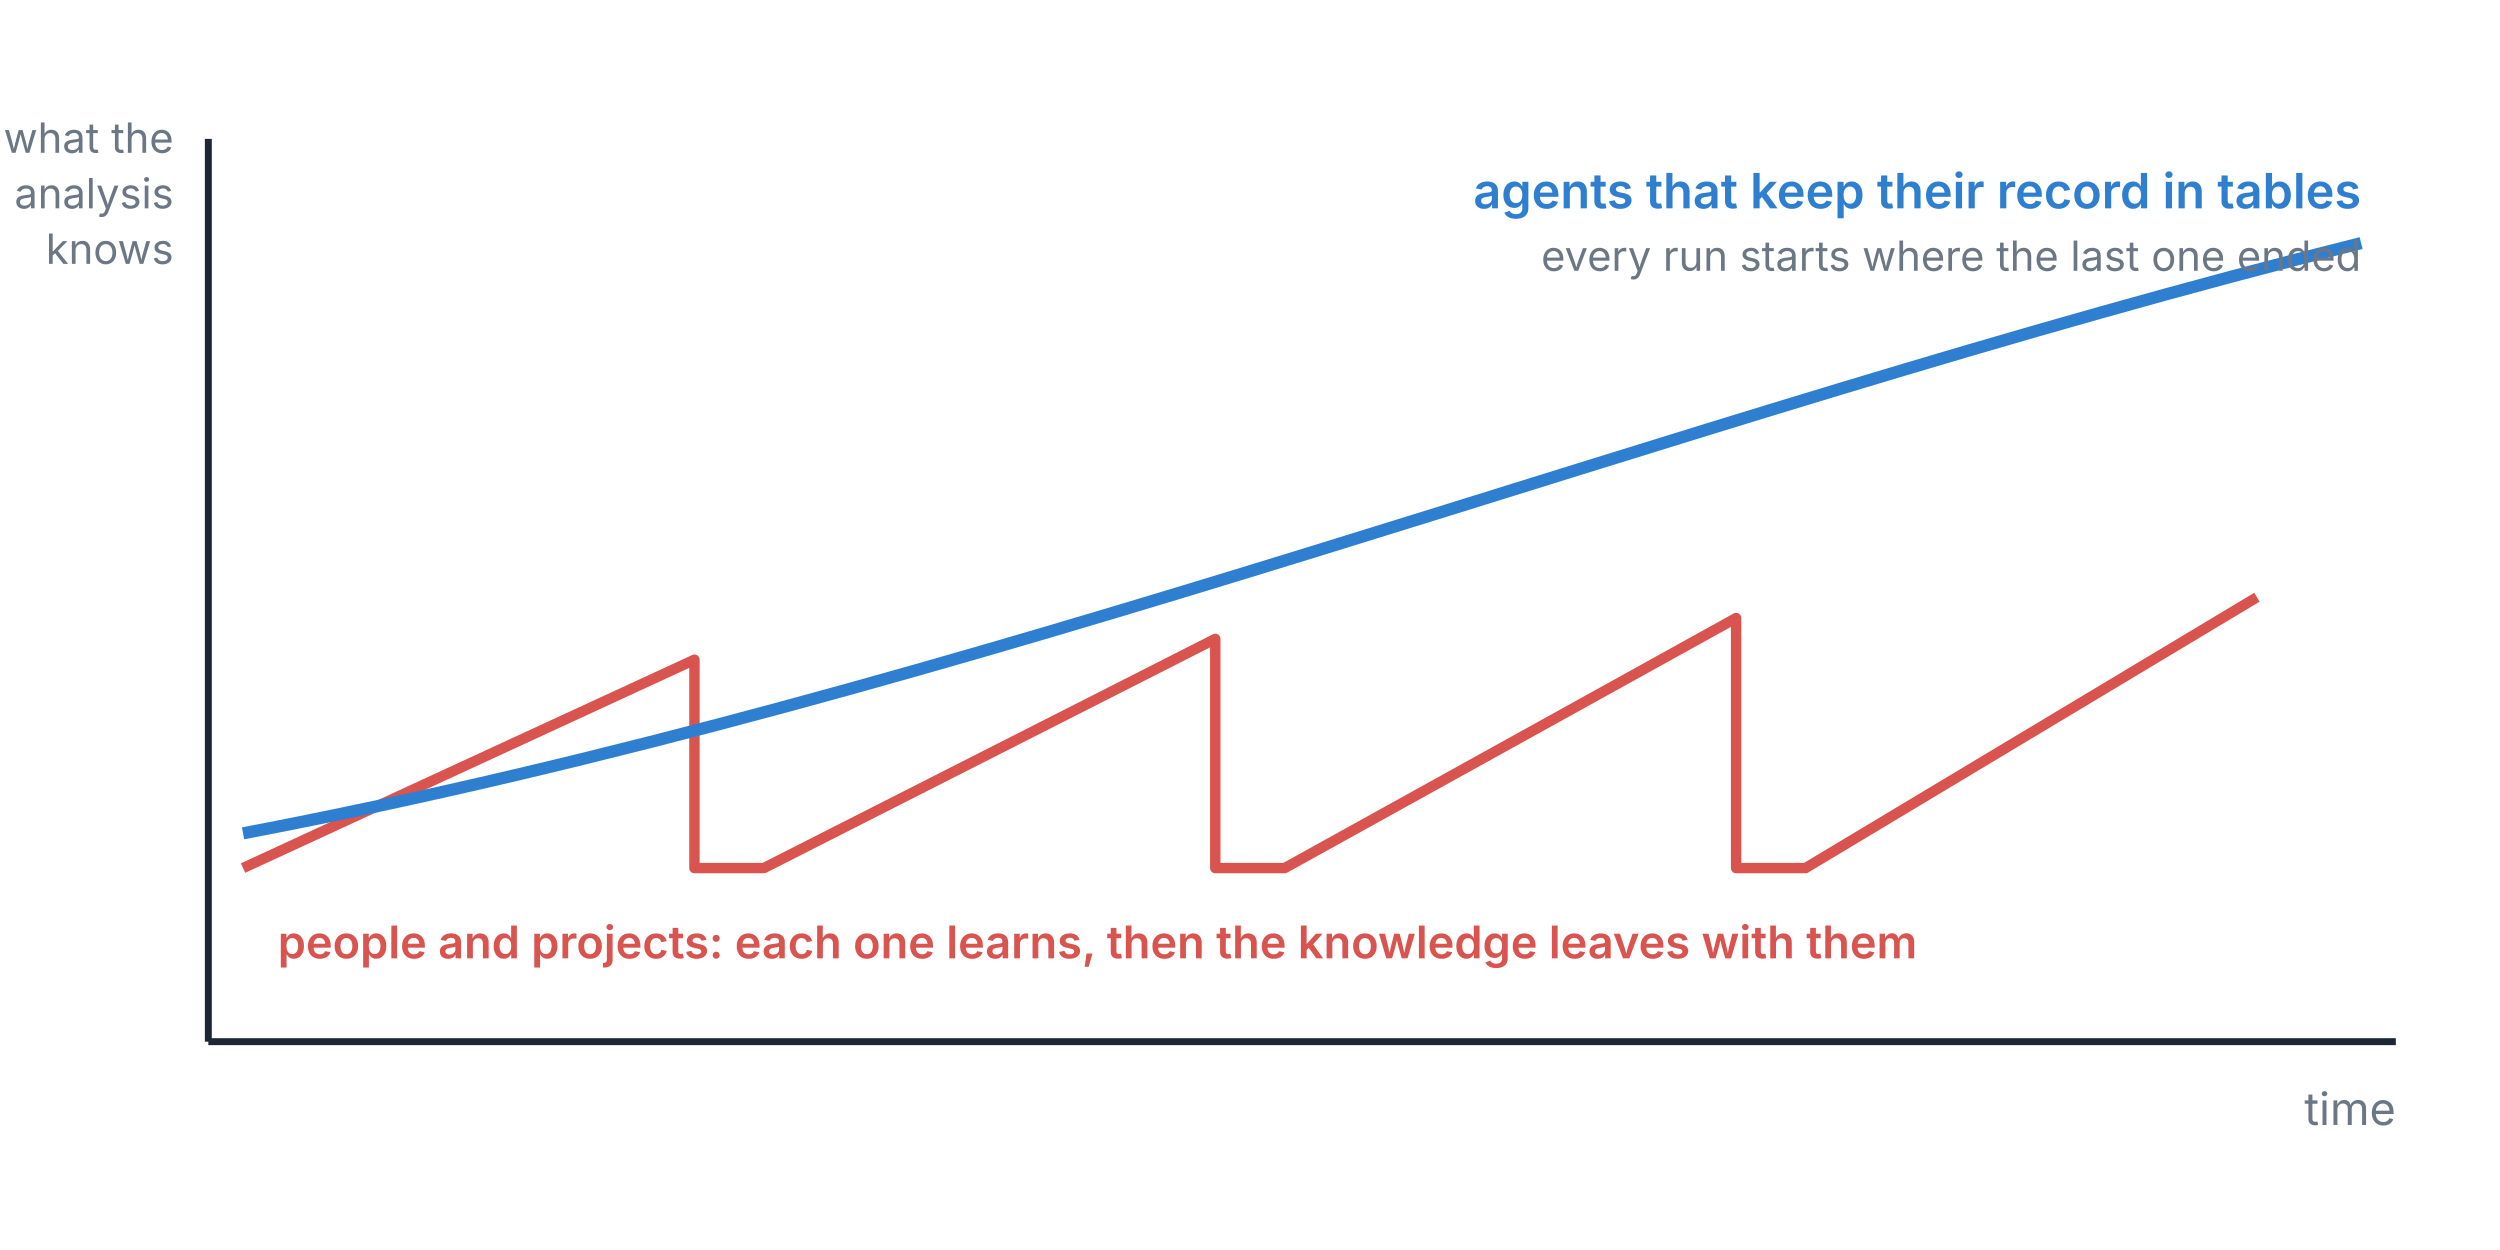
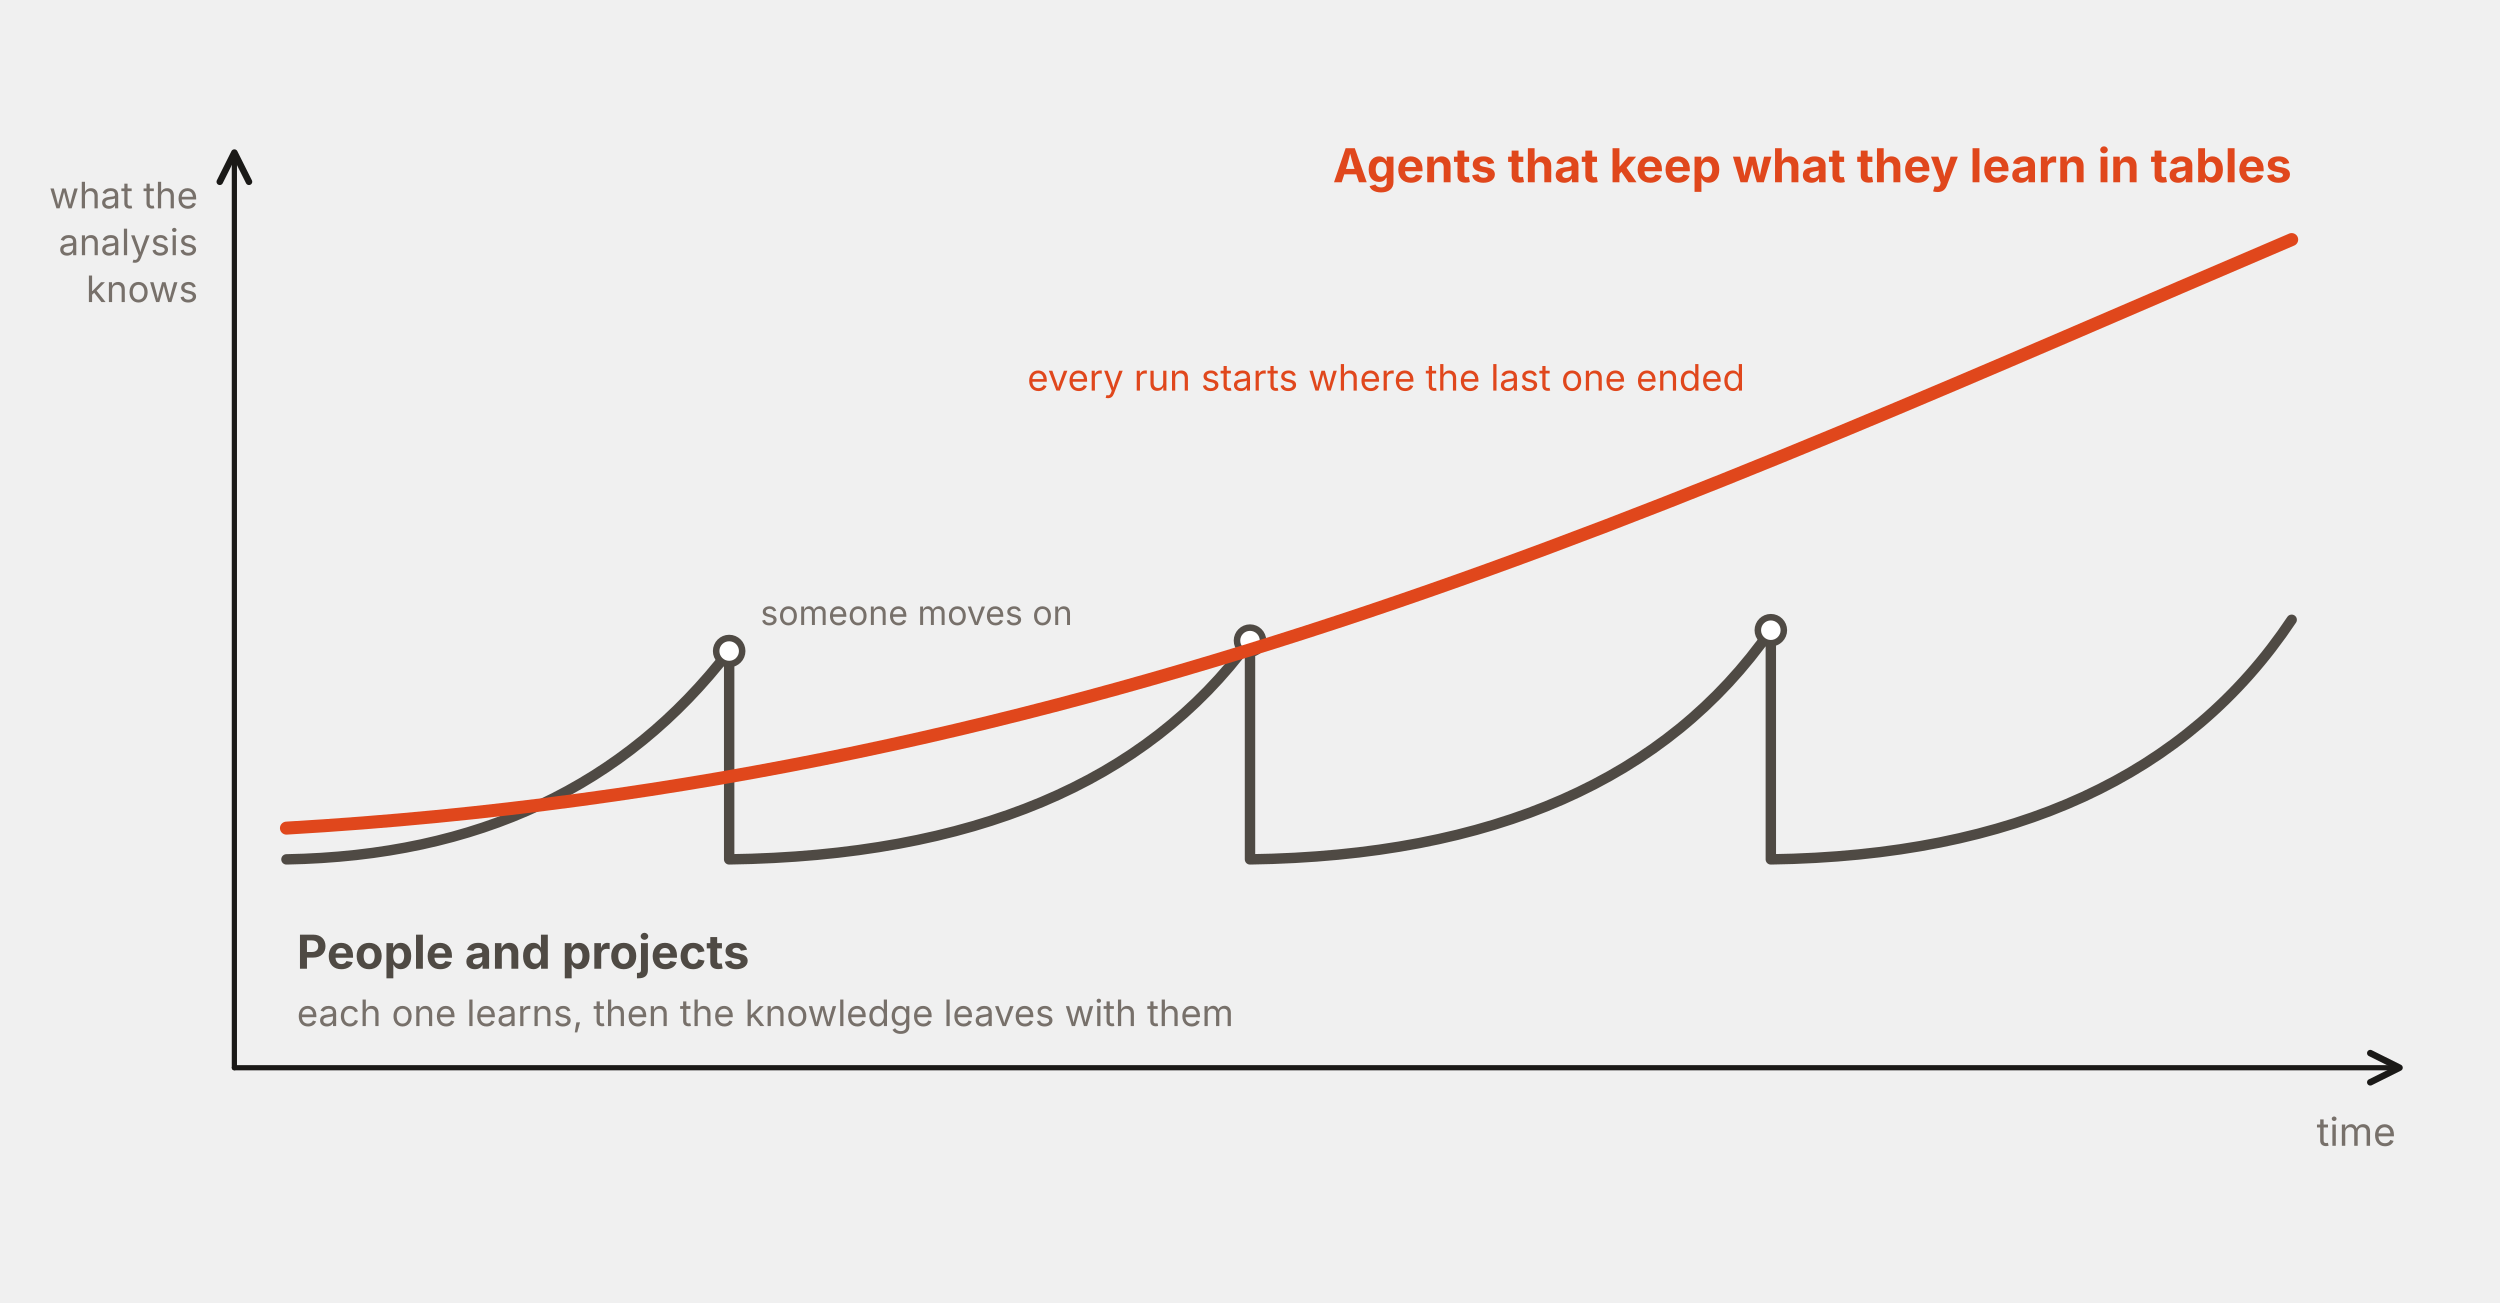
- <svg xmlns="http://www.w3.org/2000/svg" viewBox="0 0 720 360" font-family="Inter, system-ui, -apple-system, 'Segoe UI', sans-serif">
-   <rect width="720" height="360" fill="#fff" />
-   <line x1="60" y1="300" x2="690" y2="300" stroke="#1d2733" stroke-width="2" />
-   <line x1="60" y1="300" x2="60" y2="40" stroke="#1d2733" stroke-width="2" />
-   <text x="690.0" y="324.0" font-size="13" fill="#6b7785" text-anchor="end" font-weight="400">time</text>
-   <text x="50.0" y="44.0" font-size="12" fill="#6b7785" text-anchor="end" font-weight="400">what the</text>
-   <text x="50.0" y="60.0" font-size="12" fill="#6b7785" text-anchor="end" font-weight="400">analysis</text>
-   <text x="50.0" y="76.0" font-size="12" fill="#6b7785" text-anchor="end" font-weight="400">knows</text>
-   <polyline points="70,250 200,190 200,190 200,250 220,250 350,184 350,184 350,250 370,250 500,178 500,178 500,250 520,250 650,172 650,172" fill="none" stroke="#d9534f" stroke-width="3" stroke-linejoin="round" />
-   <path d="M70 240 C 280 200, 480 120, 680 70" fill="none" stroke="#2f7fd0" stroke-width="3.5" />
-   <text x="680.0" y="60.0" font-size="14" fill="#2f7fd0" text-anchor="end" font-weight="600">agents that keep their record in tables</text>
-   <text x="680.0" y="78.0" font-size="12" fill="#6b7785" text-anchor="end" font-weight="400">every run starts where the last one ended</text>
-   <text x="80.0" y="276.0" font-size="13" fill="#d9534f" text-anchor="start" font-weight="600">people and projects: each one learns, then the knowledge leaves with them</text>
+ <svg xmlns="http://www.w3.org/2000/svg" viewBox="0 0 960 500" font-family="Inter, -apple-system, BlinkMacSystemFont, 'Segoe UI', sans-serif">
+   <defs>
+     <marker id="a-1a1917" viewBox="0 0 10 10" refX="8" refY="5" markerWidth="7" markerHeight="7" orient="auto-start-reverse">
+       <path d="M1 1 L9 5 L1 9" fill="none" stroke="#1a1917" stroke-width="1.8" stroke-linecap="round" stroke-linejoin="round" />
+     </marker>
+   </defs>
+   <line x1="90.0" y1="410.0" x2="920.0" y2="410.0" stroke="#1a1917" stroke-width="2" marker-end="url(#a-1a1917)" stroke-linecap="round" />
+   <line x1="90.0" y1="410.0" x2="90.0" y2="60.0" stroke="#1a1917" stroke-width="2" marker-end="url(#a-1a1917)" stroke-linecap="round" />
+   <text x="920.0" y="440.0" font-size="15" fill="#77706a" text-anchor="end" font-weight="400">time</text>
+   <text x="76.0" y="80.0" font-size="14" fill="#77706a" text-anchor="end" font-weight="400">what the</text>
+   <text x="76.0" y="98.0" font-size="14" fill="#77706a" text-anchor="end" font-weight="400">analysis</text>
+   <text x="76.0" y="116.0" font-size="14" fill="#77706a" text-anchor="end" font-weight="400">knows</text>
+   <path d="M110 330 Q 220 328, 280 250 L 280 330 Q 420 328, 480 246 L 480 330 Q 620 328, 680 242 L 680 330 Q 820 328, 880 238" fill="none" stroke="#4f4a44" stroke-width="4" stroke-linejoin="round" stroke-linecap="round" />
+   <circle cx="280" cy="250" r="5" fill="#fff" stroke="#4f4a44" stroke-width="2.5" />
+   <circle cx="480" cy="246" r="5" fill="#fff" stroke="#4f4a44" stroke-width="2.5" />
+   <circle cx="680" cy="242" r="5" fill="#fff" stroke="#4f4a44" stroke-width="2.5" />
+   <text x="292.0" y="240.0" font-size="13" fill="#77706a" text-anchor="start" font-weight="400">someone moves on</text>
+   <path d="M110 318 C 420 300, 650 190, 880 92" fill="none" stroke="#e0471c" stroke-width="5" stroke-linecap="round" />
+   <text x="880.0" y="70.0" font-size="18" fill="#e0471c" text-anchor="end" font-weight="700">Agents that keep what they learn in tables</text>
+   <text x="670.0" y="150.0" font-size="14" fill="#e0471c" text-anchor="end" font-weight="400">every run starts where the last one ended</text>
+   <text x="114.0" y="372.0" font-size="18" fill="#4f4a44" text-anchor="start" font-weight="700">People and projects</text>
+   <text x="114.0" y="394.0" font-size="14" fill="#77706a" text-anchor="start" font-weight="400">each one learns, then the knowledge leaves with them</text>
</svg>
